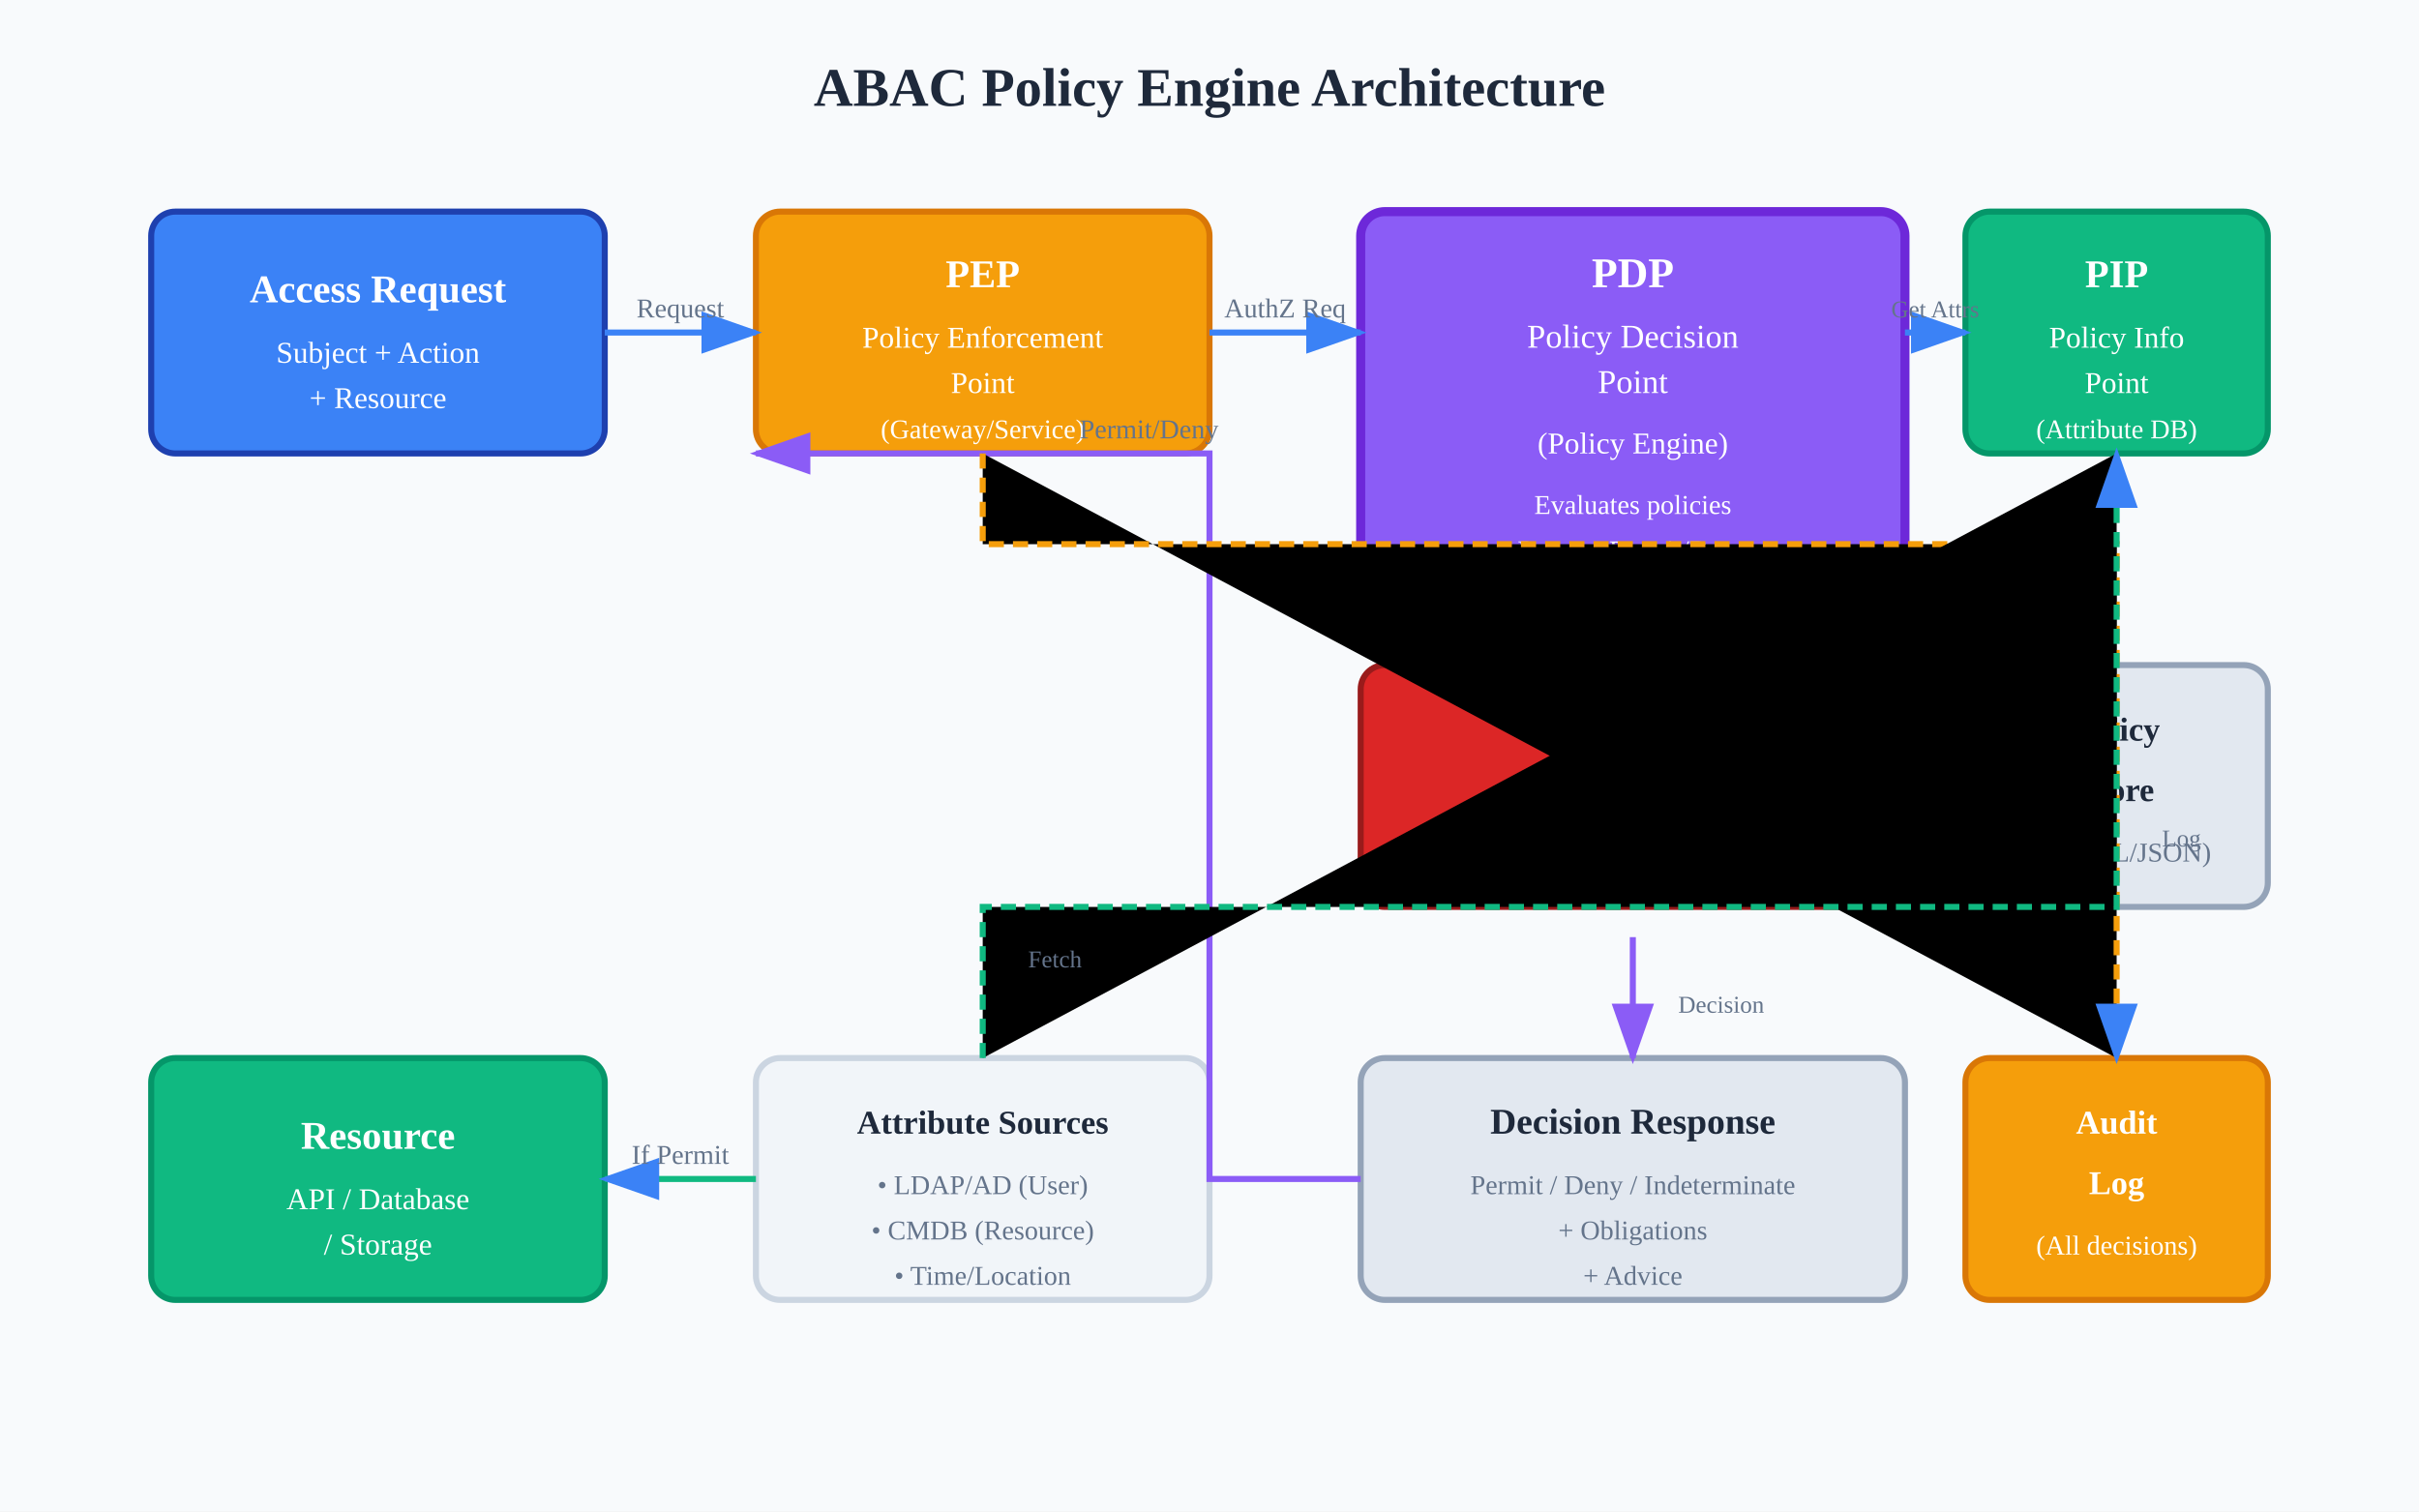
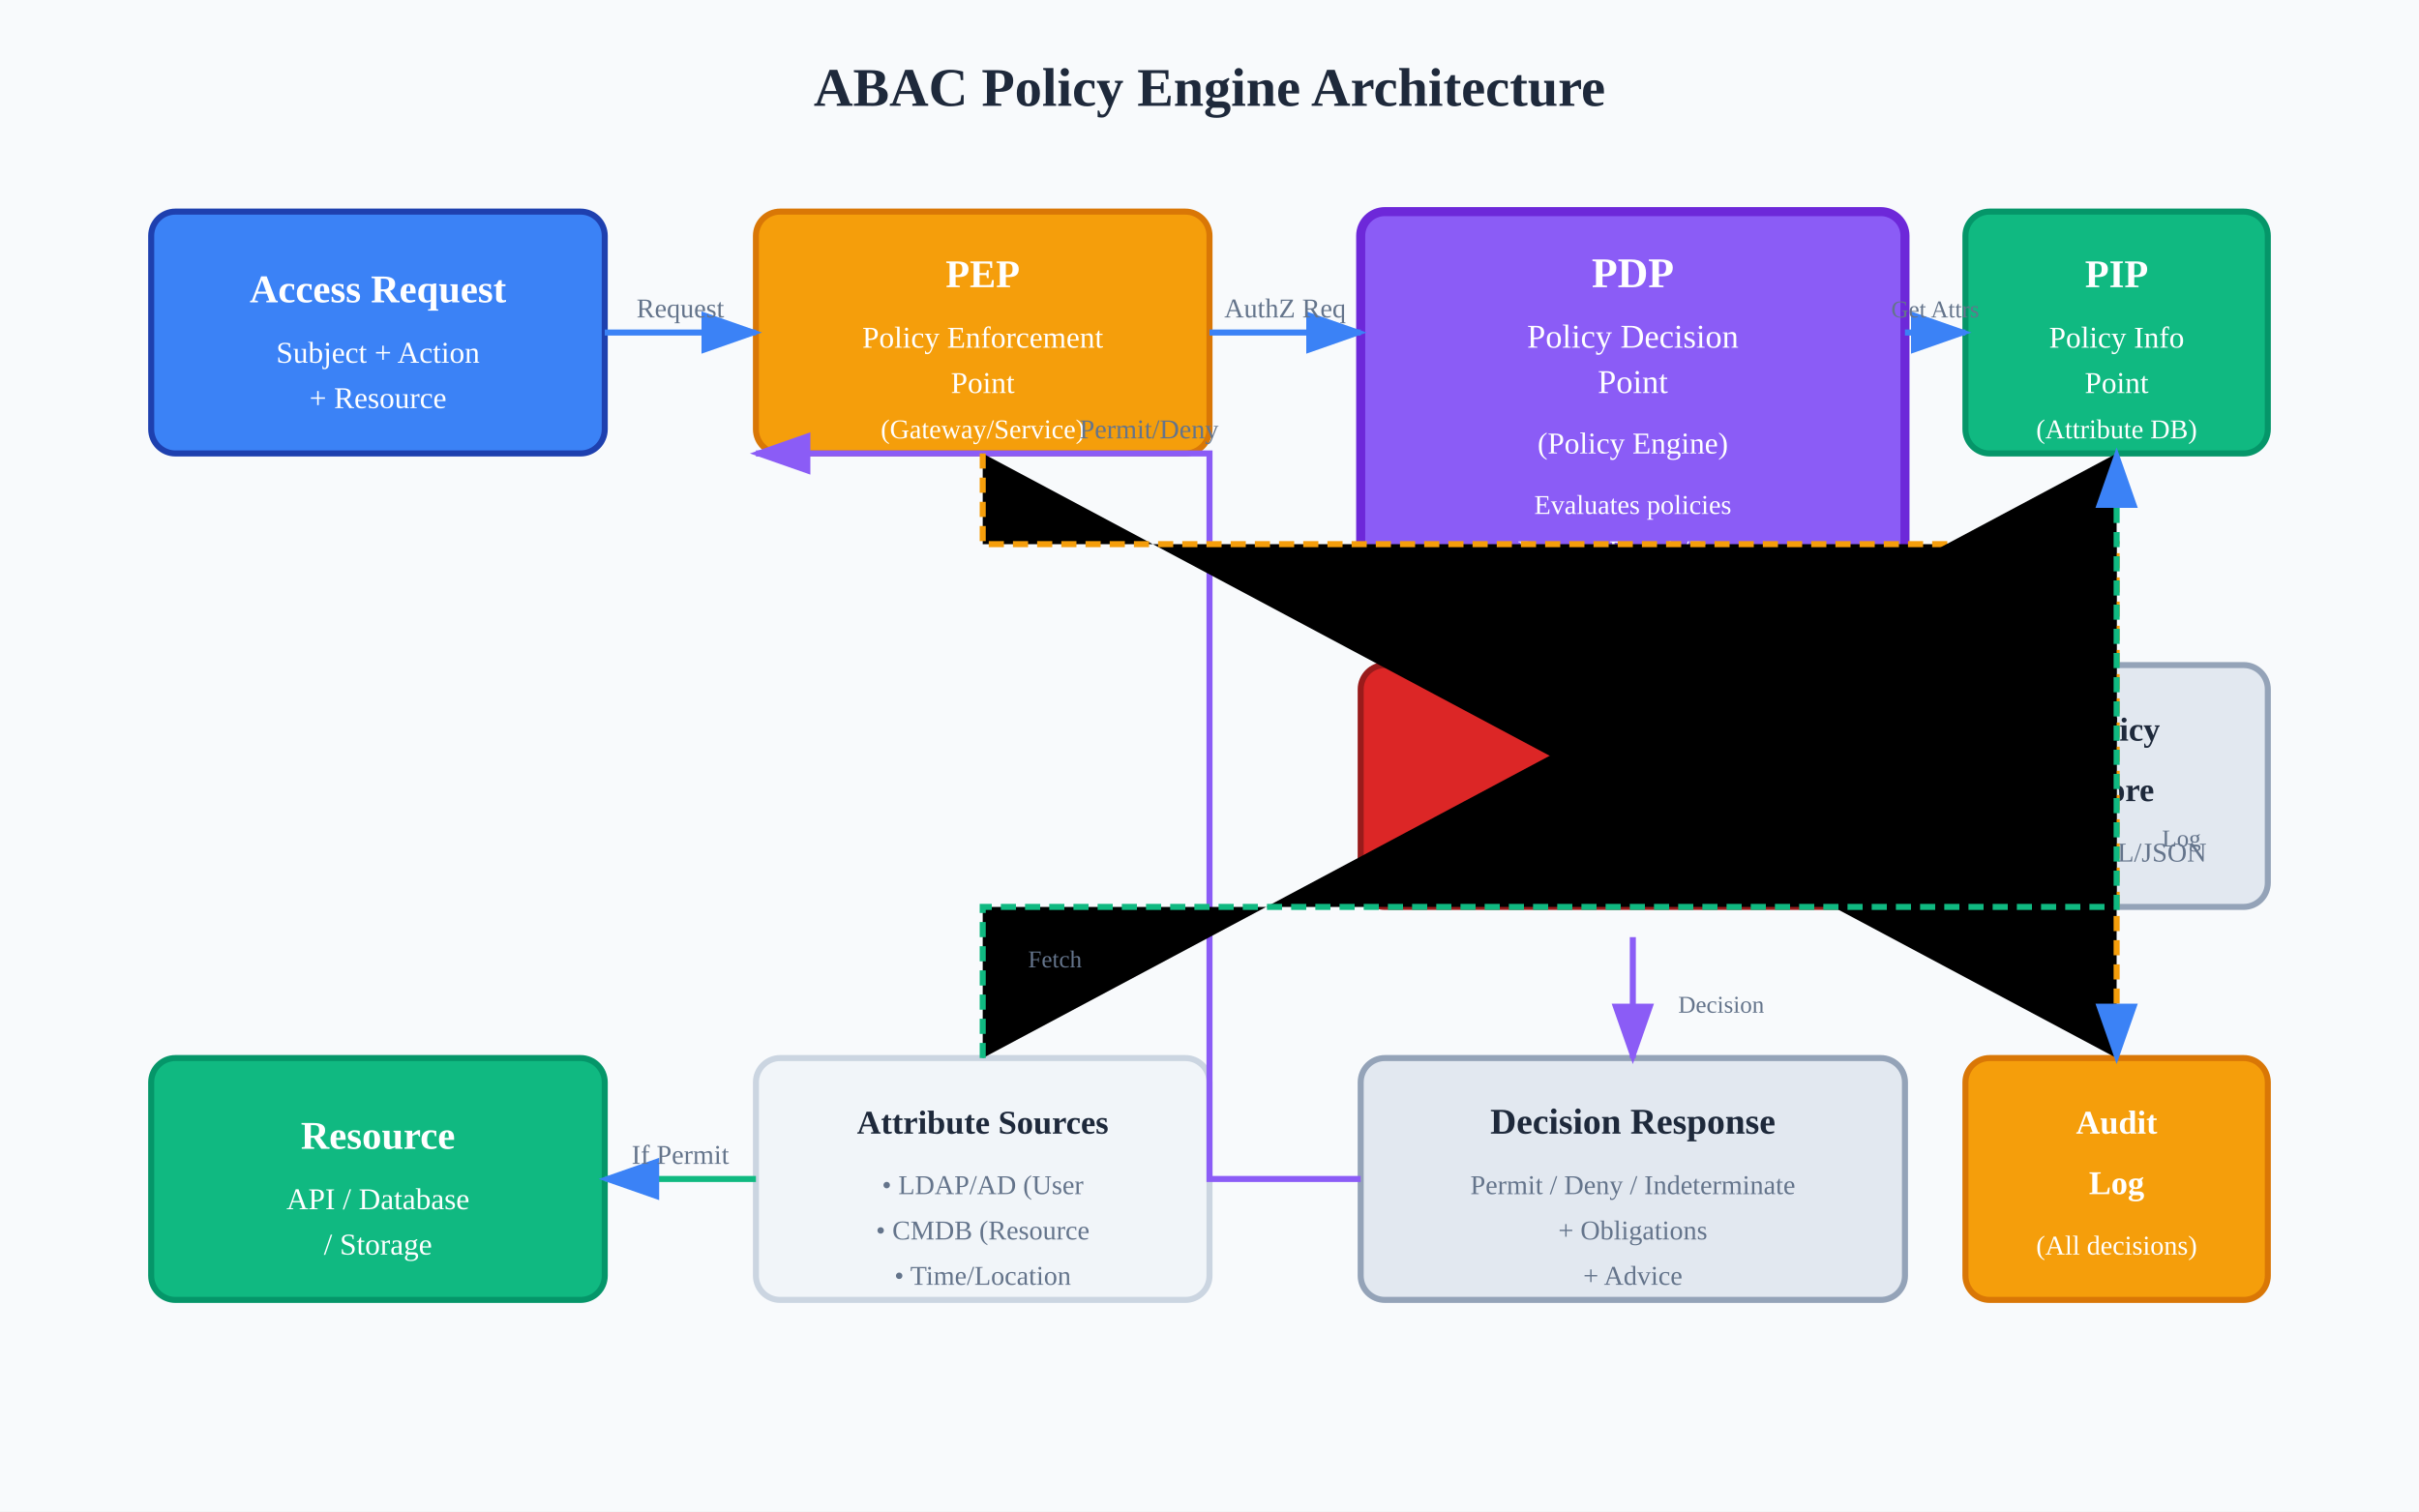
<svg xmlns="http://www.w3.org/2000/svg" viewBox="0 0 800 500" role="img" aria-labelledby="title desc">
-   <rect width="800" height="500" fill="var(--bg-panel, #f8fafc)" />
-   <text x="400" y="35" text-anchor="middle" font-size="18" font-weight="bold" fill="var(--text-theme, #1e293b">ABAC Policy Engine Architecture</text>
-   <rect x="50" y="70" width="150" height="80" rx="8" fill="var(--bg-theme, #3b82f6)" stroke="var(--border-theme, #1e40af)" stroke-width="2" />
+   <rect width="800" height="500" fill="#f8fafc" />
+   <text x="400" y="35" text-anchor="middle" font-size="18" font-weight="bold" fill="#1e293b">ABAC Policy Engine Architecture</text>
+   <rect x="50" y="70" width="150" height="80" rx="8" fill="#3b82f6" stroke="#1e40af" stroke-width="2" />
  <text x="125" y="100" text-anchor="middle" font-size="13" font-weight="bold" fill="white">Access Request</text>
  <text x="125" y="120" text-anchor="middle" font-size="10" fill="white">Subject + Action</text>
  <text x="125" y="135" text-anchor="middle" font-size="10" fill="white">+ Resource</text>
-   <rect x="250" y="70" width="150" height="80" rx="8" fill="var(--bg-theme, #f59e0b)" stroke="var(--border-theme, #d97706)" stroke-width="2" />
+   <rect x="250" y="70" width="150" height="80" rx="8" fill="#f59e0b" stroke="#d97706" stroke-width="2" />
  <text x="325" y="95" text-anchor="middle" font-size="13" font-weight="bold" fill="white">PEP</text>
  <text x="325" y="115" text-anchor="middle" font-size="10" fill="white">Policy Enforcement</text>
  <text x="325" y="130" text-anchor="middle" font-size="10" fill="white">Point</text>
  <text x="325" y="145" text-anchor="middle" font-size="9" fill="white">(Gateway/Service)</text>
-   <rect x="450" y="70" width="180" height="120" rx="8" fill="var(--bg-theme, #8b5cf6)" stroke="var(--border-theme, #6d28d9)" stroke-width="3" />
+   <rect x="450" y="70" width="180" height="120" rx="8" fill="#8b5cf6" stroke="#6d28d9" stroke-width="3" />
  <text x="540" y="95" text-anchor="middle" font-size="14" font-weight="bold" fill="white">PDP</text>
  <text x="540" y="115" text-anchor="middle" font-size="11" fill="white">Policy Decision</text>
  <text x="540" y="130" text-anchor="middle" font-size="11" fill="white">Point</text>
  <text x="540" y="150" text-anchor="middle" font-size="10" fill="white">(Policy Engine)</text>
  <text x="540" y="170" text-anchor="middle" font-size="9" fill="white">Evaluates policies</text>
  <text x="540" y="185" text-anchor="middle" font-size="9" fill="white">Returns Permit/Deny</text>
-   <rect x="650" y="70" width="100" height="80" rx="8" fill="var(--bg-theme, #10b981)" stroke="var(--border-theme, #059669)" stroke-width="2" />
+   <rect x="650" y="70" width="100" height="80" rx="8" fill="#10b981" stroke="#059669" stroke-width="2" />
  <text x="700" y="95" text-anchor="middle" font-size="13" font-weight="bold" fill="white">PIP</text>
  <text x="700" y="115" text-anchor="middle" font-size="10" fill="white">Policy Info</text>
  <text x="700" y="130" text-anchor="middle" font-size="10" fill="white">Point</text>
  <text x="700" y="145" text-anchor="middle" font-size="9" fill="white">(Attribute DB)</text>
-   <rect x="450" y="220" width="180" height="80" rx="8" fill="var(--bg-theme, #dc2626)" stroke="var(--border-theme, #991b1b)" stroke-width="2" />
+   <rect x="450" y="220" width="180" height="80" rx="8" fill="#dc2626" stroke="#991b1b" stroke-width="2" />
  <text x="540" y="245" text-anchor="middle" font-size="13" font-weight="bold" fill="white">PAP</text>
  <text x="540" y="265" text-anchor="middle" font-size="10" fill="white">Policy Admin</text>
  <text x="540" y="280" text-anchor="middle" font-size="10" fill="white">Point</text>
  <text x="540" y="295" text-anchor="middle" font-size="9" fill="white">(Policy Management)</text>
-   <rect x="650" y="220" width="100" height="80" rx="8" fill="var(--bg-panel-soft, #e2e8f0)" stroke="var(--border-theme, #94a3b8)" stroke-width="2" />
-   <text x="700" y="245" text-anchor="middle" font-size="11" font-weight="bold" fill="var(--text-theme, #1e293b">Policy</text>
-   <text x="700" y="265" text-anchor="middle" font-size="11" font-weight="bold" fill="var(--text-theme, #1e293b">Store</text>
-   <text x="700" y="285" text-anchor="middle" font-size="9" fill="var(--text-theme, #64748b">(XACML/JSON)</text>
-   <rect x="50" y="350" width="150" height="80" rx="8" fill="var(--bg-theme, #10b981)" stroke="var(--border-theme, #059669)" stroke-width="2" />
+   <rect x="650" y="220" width="100" height="80" rx="8" fill="#e2e8f0" stroke="#94a3b8" stroke-width="2" />
+   <text x="700" y="245" text-anchor="middle" font-size="11" font-weight="bold" fill="#1e293b">Policy</text>
+   <text x="700" y="265" text-anchor="middle" font-size="11" font-weight="bold" fill="#1e293b">Store</text>
+   <text x="700" y="285" text-anchor="middle" font-size="9" fill="#64748b">(XACML/JSON</text>
+   <rect x="50" y="350" width="150" height="80" rx="8" fill="#10b981" stroke="#059669" stroke-width="2" />
  <text x="125" y="380" text-anchor="middle" font-size="13" font-weight="bold" fill="white">Resource</text>
  <text x="125" y="400" text-anchor="middle" font-size="10" fill="white">API / Database</text>
  <text x="125" y="415" text-anchor="middle" font-size="10" fill="white">/ Storage</text>
-   <rect x="250" y="350" width="150" height="80" rx="8" fill="var(--bg-panel-hover, #f1f5f9)" stroke="var(--border-theme, #cbd5e1)" stroke-width="2" />
-   <text x="325" y="375" text-anchor="middle" font-size="11" font-weight="bold" fill="var(--text-theme, #1e293b">Attribute Sources</text>
-   <text x="325" y="395" text-anchor="middle" font-size="9" fill="var(--text-theme, #64748b">• LDAP/AD (User)</text>
-   <text x="325" y="410" text-anchor="middle" font-size="9" fill="var(--text-theme, #64748b">• CMDB (Resource)</text>
-   <text x="325" y="425" text-anchor="middle" font-size="9" fill="var(--text-theme, #64748b">• Time/Location</text>
-   <rect x="450" y="350" width="180" height="80" rx="8" fill="var(--bg-panel-soft, #e2e8f0)" stroke="var(--border-theme, #94a3b8)" stroke-width="2" />
-   <text x="540" y="375" text-anchor="middle" font-size="12" font-weight="bold" fill="var(--text-theme, #1e293b">Decision Response</text>
-   <text x="540" y="395" text-anchor="middle" font-size="9" fill="var(--text-theme, #64748b">Permit / Deny / Indeterminate</text>
-   <text x="540" y="410" text-anchor="middle" font-size="9" fill="var(--text-theme, #64748b">+ Obligations</text>
-   <text x="540" y="425" text-anchor="middle" font-size="9" fill="var(--text-theme, #64748b">+ Advice</text>
-   <rect x="650" y="350" width="100" height="80" rx="8" fill="var(--bg-theme, #f59e0b)" stroke="var(--border-theme, #d97706)" stroke-width="2" />
+   <rect x="250" y="350" width="150" height="80" rx="8" fill="#f1f5f9" stroke="#cbd5e1" stroke-width="2" />
+   <text x="325" y="375" text-anchor="middle" font-size="11" font-weight="bold" fill="#1e293b">Attribute Sources</text>
+   <text x="325" y="395" text-anchor="middle" font-size="9" fill="#64748b">• LDAP/AD (User</text>
+   <text x="325" y="410" text-anchor="middle" font-size="9" fill="#64748b">• CMDB (Resource</text>
+   <text x="325" y="425" text-anchor="middle" font-size="9" fill="#64748b">• Time/Location</text>
+   <rect x="450" y="350" width="180" height="80" rx="8" fill="#e2e8f0" stroke="#94a3b8" stroke-width="2" />
+   <text x="540" y="375" text-anchor="middle" font-size="12" font-weight="bold" fill="#1e293b">Decision Response</text>
+   <text x="540" y="395" text-anchor="middle" font-size="9" fill="#64748b">Permit / Deny / Indeterminate</text>
+   <text x="540" y="410" text-anchor="middle" font-size="9" fill="#64748b">+ Obligations</text>
+   <text x="540" y="425" text-anchor="middle" font-size="9" fill="#64748b">+ Advice</text>
+   <rect x="650" y="350" width="100" height="80" rx="8" fill="#f59e0b" stroke="#d97706" stroke-width="2" />
  <text x="700" y="375" text-anchor="middle" font-size="11" font-weight="bold" fill="white">Audit</text>
  <text x="700" y="395" text-anchor="middle" font-size="11" font-weight="bold" fill="white">Log</text>
  <text x="700" y="415" text-anchor="middle" font-size="9" fill="white">(All decisions)</text>
  <defs>
    <marker id="arrowFlow" markerWidth="10" markerHeight="7" refX="9" refY="3.5" orient="auto">
-       <polygon points="0 0, 10 3.5, 0 7" fill="var(--text-theme, #3b82f6)" />
+       <polygon points="0 0, 10 3.5, 0 7" fill="#3b82f6" />
    </marker>
    <marker id="arrowDecision" markerWidth="10" markerHeight="7" refX="9" refY="3.5" orient="auto">
-       <polygon points="0 0, 10 3.5, 0 7" fill="var(--text-theme, #8b5cf6)" />
+       <polygon points="0 0, 10 3.5, 0 7" fill="#8b5cf6" />
    </marker>
  </defs>
-   <line x1="200" y1="110" x2="250" y2="110" stroke="var(--text-theme, #3b82f6)" stroke-width="2" marker-end="url(#arrowFlow)" />
-   <text x="225" y="105" text-anchor="middle" font-size="9" fill="var(--text-theme, #64748b">Request</text>
-   <line x1="400" y1="110" x2="450" y2="110" stroke="var(--text-theme, #3b82f6)" stroke-width="2" marker-end="url(#arrowFlow)" />
-   <text x="425" y="105" text-anchor="middle" font-size="9" fill="var(--text-theme, #64748b">AuthZ Req</text>
-   <line x1="630" y1="110" x2="650" y2="110" stroke="var(--text-theme, #3b82f6)" stroke-width="2" marker-end="url(#arrowFlow)" />
-   <text x="640" y="105" text-anchor="middle" font-size="8" fill="var(--text-theme, #64748b">Get Attrs</text>
-   <line x1="540" y1="190" x2="540" y2="220" stroke="var(--text-theme, #8b5cf6)" stroke-width="2" marker-end="url(#arrowDecision)" />
-   <text x="555" y="210" text-anchor="start" font-size="8" fill="var(--text-theme, #64748b">Load Policies</text>
-   <line x1="630" y1="260" x2="650" y2="260" stroke="var(--text-theme, #dc2626)" stroke-width="2" marker-end="url(#arrowFlow)" />
-   <text x="640" y="255" text-anchor="start" font-size="8" fill="var(--text-theme, #64748b">Manage</text>
-   <line x1="540" y1="310" x2="540" y2="350" stroke="var(--text-theme, #8b5cf6)" stroke-width="2" marker-end="url(#arrowDecision)" />
-   <text x="555" y="335" text-anchor="start" font-size="8" fill="var(--text-theme, #64748b">Decision</text>
-   <path d="M 450 390 L 400 390 L 400 150 L 250 150" stroke="var(--text-theme, #8b5cf6)" stroke-width="2" fill="none" marker-end="url(#arrowDecision)" />
-   <text x="380" y="145" text-anchor="middle" font-size="9" fill="var(--text-theme, #64748b">Permit/Deny</text>
-   <path d="M 250 390 L 200 390" stroke="var(--text-theme, #10b981)" stroke-width="2" marker-end="url(#arrowFlow)" />
-   <text x="225" y="385" text-anchor="middle" font-size="9" fill="var(--text-theme, #64748b">If Permit</text>
-   <path d="M 325 150 L 325 180 L 700 180 L 700 350" stroke="var(--text-theme, #f59e0b)" stroke-width="2" stroke-dasharray="5,3" marker-end="url(#arrowFlow)" />
-   <text x="715" y="280" text-anchor="start" font-size="8" fill="var(--text-theme, #64748b">Log</text>
-   <path d="M 325 350 L 325 300 L 700 300 L 700 150" stroke="var(--text-theme, #10b981)" stroke-width="2" stroke-dasharray="5,3" marker-end="url(#arrowFlow)" />
-   <text x="340" y="320" text-anchor="start" font-size="8" fill="var(--text-theme, #64748b">Fetch</text>
+   <line x1="200" y1="110" x2="250" y2="110" stroke="#3b82f6" stroke-width="2" marker-end="url(#arrowFlow)" />
+   <text x="225" y="105" text-anchor="middle" font-size="9" fill="#64748b">Request</text>
+   <line x1="400" y1="110" x2="450" y2="110" stroke="#3b82f6" stroke-width="2" marker-end="url(#arrowFlow)" />
+   <text x="425" y="105" text-anchor="middle" font-size="9" fill="#64748b">AuthZ Req</text>
+   <line x1="630" y1="110" x2="650" y2="110" stroke="#3b82f6" stroke-width="2" marker-end="url(#arrowFlow)" />
+   <text x="640" y="105" text-anchor="middle" font-size="8" fill="#64748b">Get Attrs</text>
+   <line x1="540" y1="190" x2="540" y2="220" stroke="#8b5cf6" stroke-width="2" marker-end="url(#arrowDecision)" />
+   <text x="555" y="210" text-anchor="start" font-size="8" fill="#64748b">Load Policies</text>
+   <line x1="630" y1="260" x2="650" y2="260" stroke="#dc2626" stroke-width="2" marker-end="url(#arrowFlow)" />
+   <text x="640" y="255" text-anchor="start" font-size="8" fill="#64748b">Manage</text>
+   <line x1="540" y1="310" x2="540" y2="350" stroke="#8b5cf6" stroke-width="2" marker-end="url(#arrowDecision)" />
+   <text x="555" y="335" text-anchor="start" font-size="8" fill="#64748b">Decision</text>
+   <path d="M 450 390 L 400 390 L 400 150 L 250 150" stroke="#8b5cf6" stroke-width="2" fill="none" marker-end="url(#arrowDecision)" />
+   <text x="380" y="145" text-anchor="middle" font-size="9" fill="#64748b">Permit/Deny</text>
+   <path d="M 250 390 L 200 390" stroke="#10b981" stroke-width="2" marker-end="url(#arrowFlow)" />
+   <text x="225" y="385" text-anchor="middle" font-size="9" fill="#64748b">If Permit</text>
+   <path d="M 325 150 L 325 180 L 700 180 L 700 350" stroke="#f59e0b" stroke-width="2" stroke-dasharray="5,3" marker-end="url(#arrowFlow)" />
+   <text x="715" y="280" text-anchor="start" font-size="8" fill="#64748b">Log</text>
+   <path d="M 325 350 L 325 300 L 700 300 L 700 150" stroke="#10b981" stroke-width="2" stroke-dasharray="5,3" marker-end="url(#arrowFlow)" />
+   <text x="340" y="320" text-anchor="start" font-size="8" fill="#64748b">Fetch</text>
</svg>
